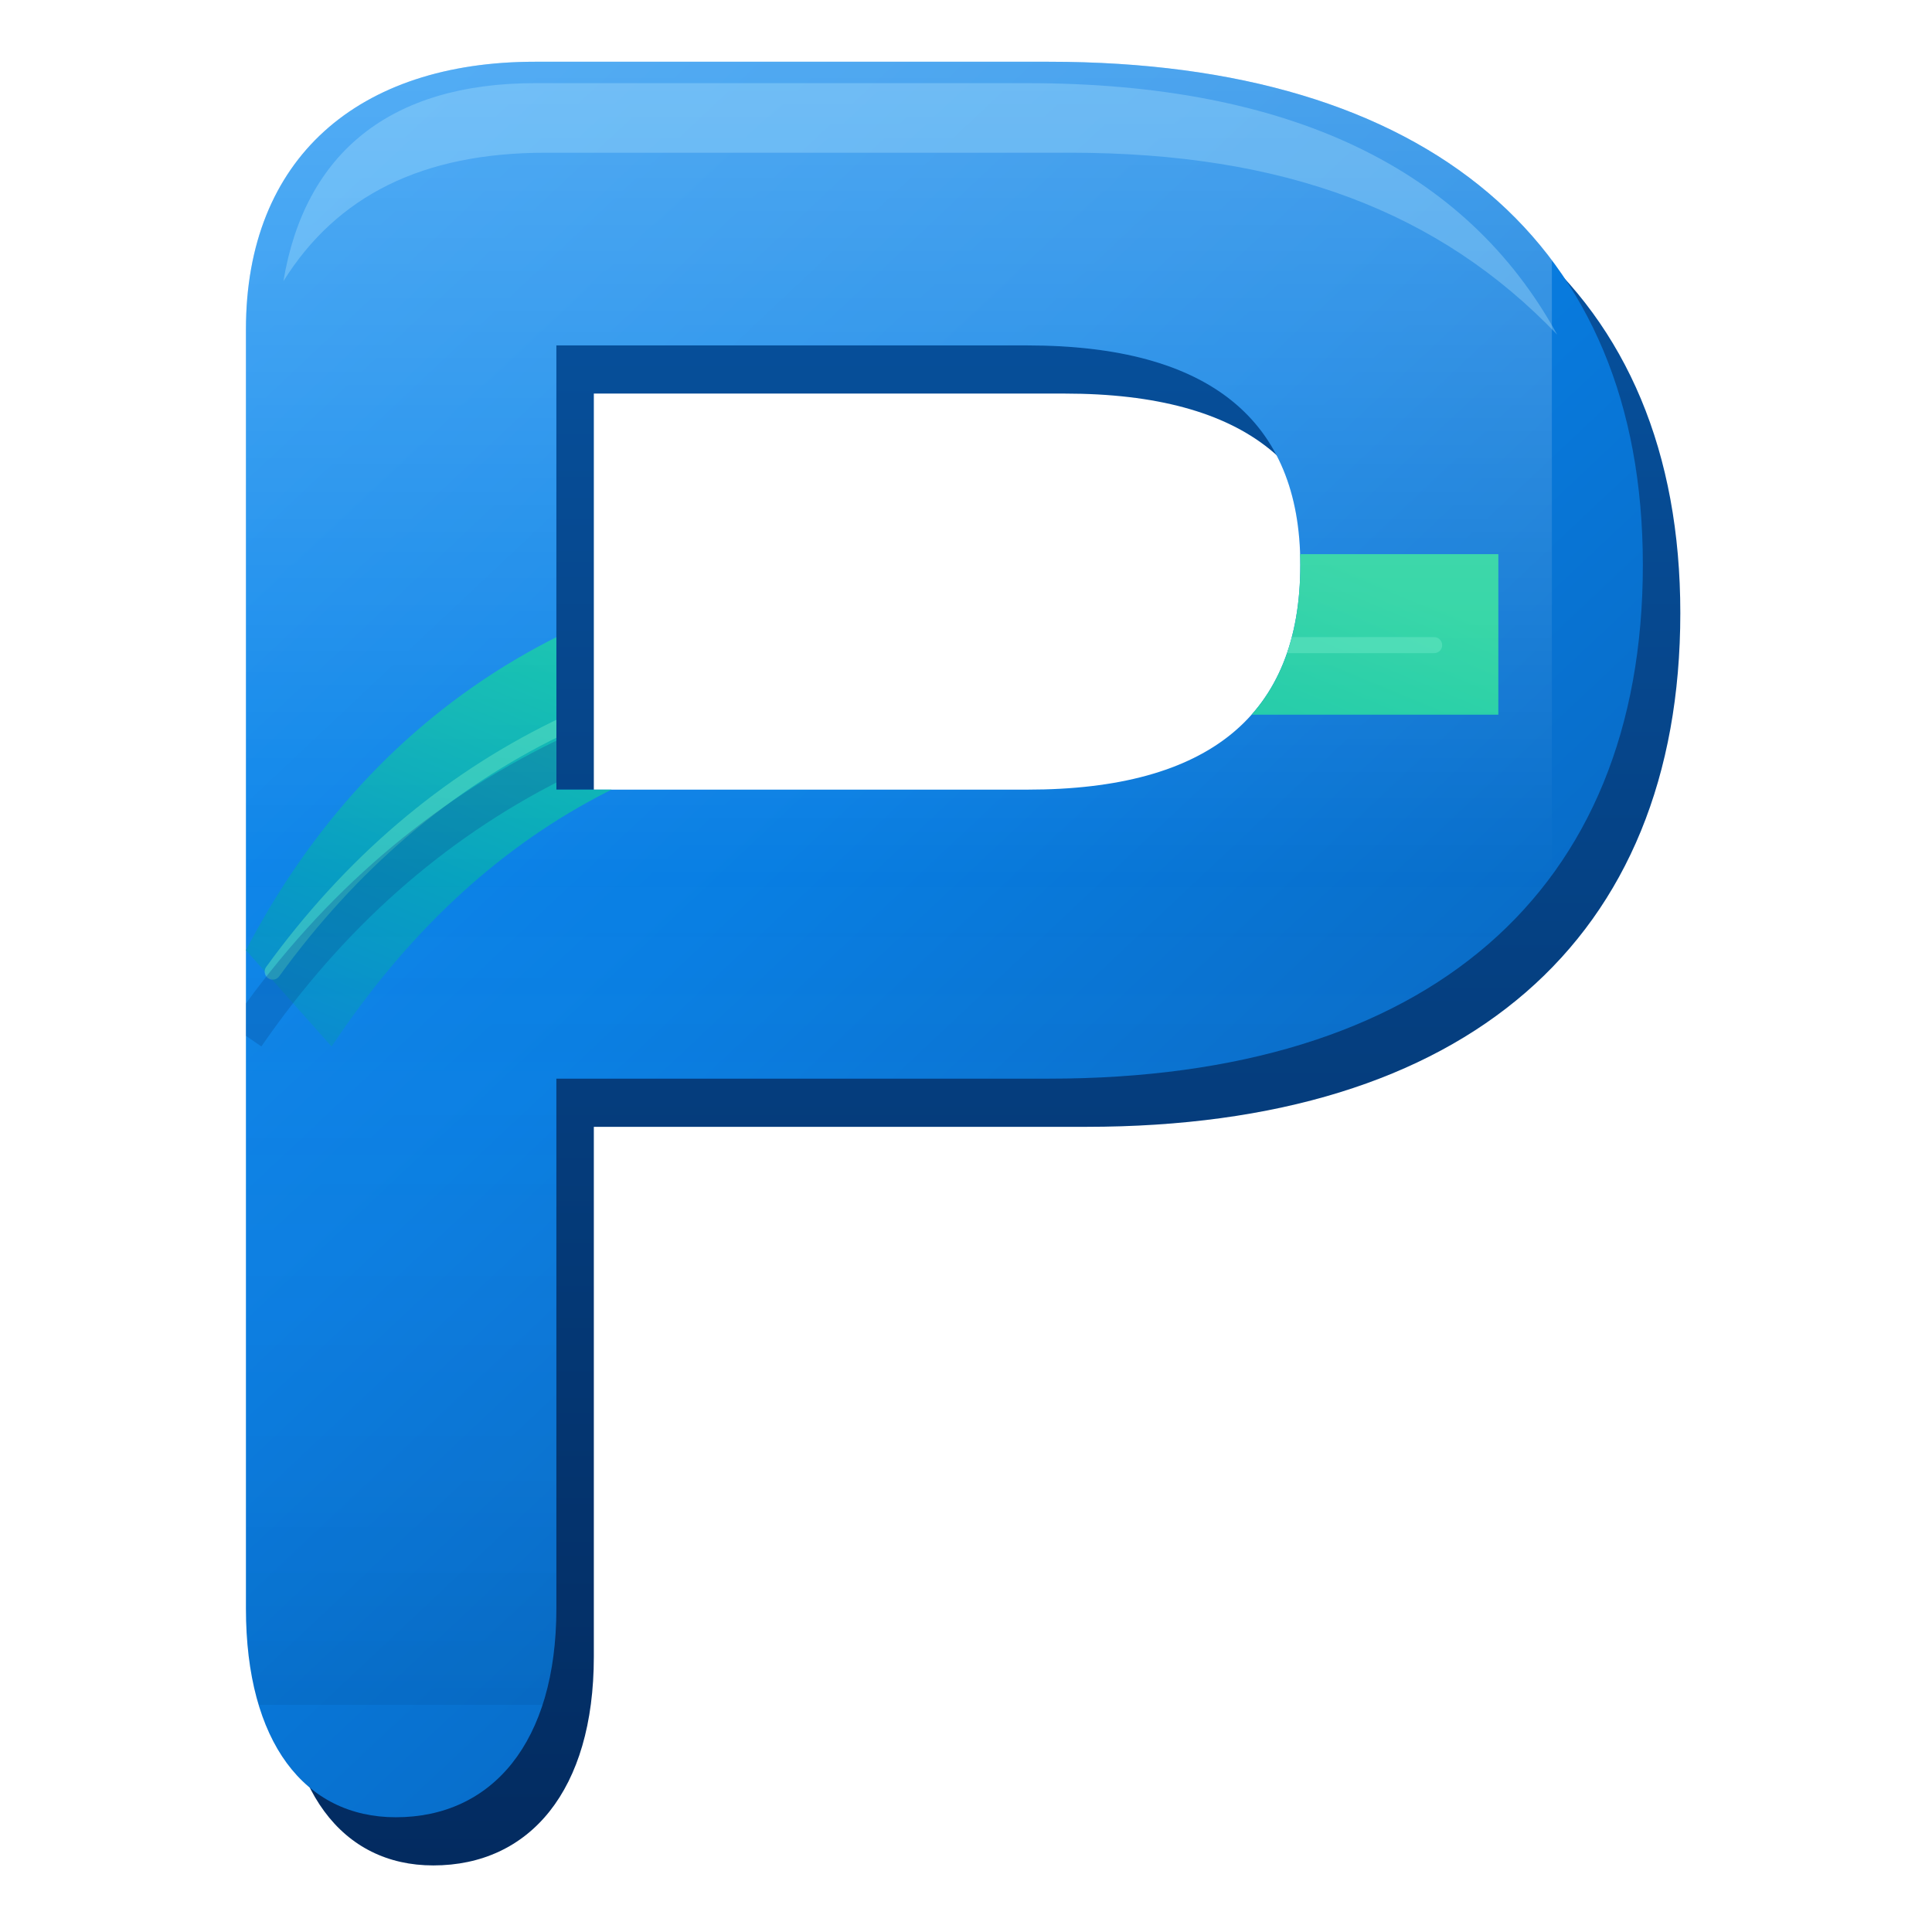
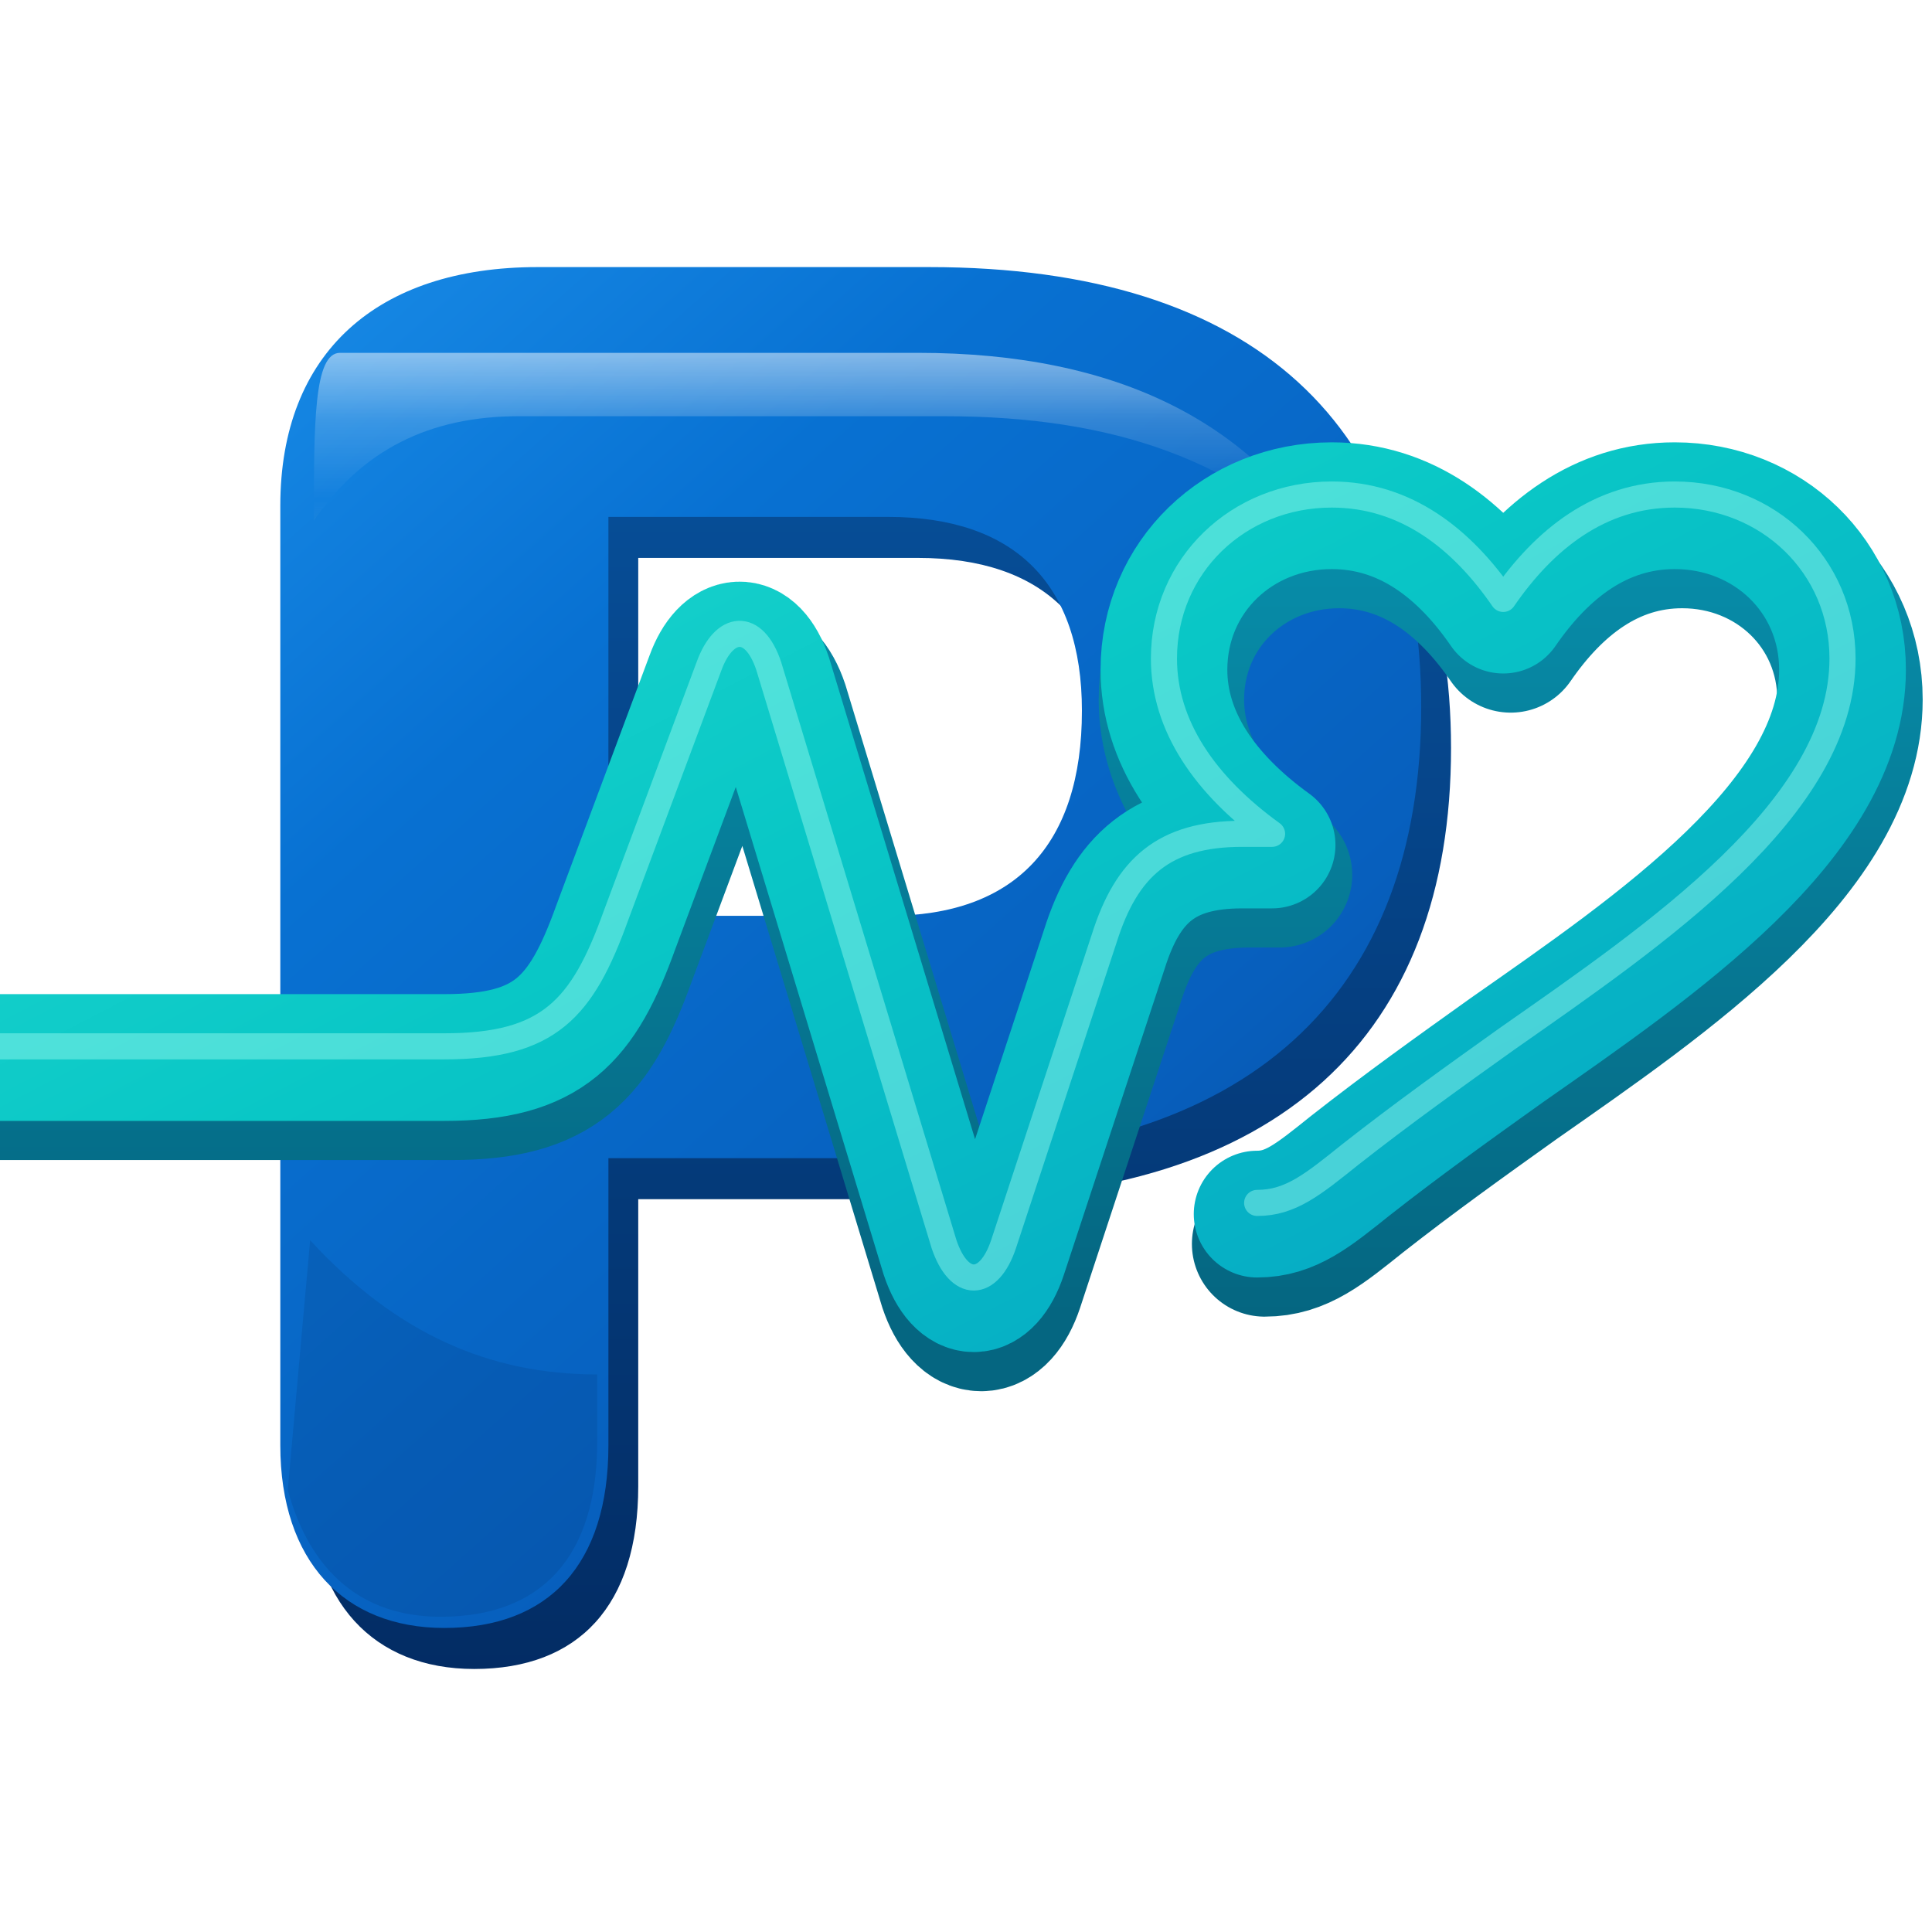
- <svg xmlns="http://www.w3.org/2000/svg" viewBox="22 22 296 296" role="img" aria-label="Pulse Doações">
+ <svg xmlns="http://www.w3.org/2000/svg" viewBox="0 -36 456 456" role="img" aria-label="Pulse Doações">
  <defs>
-     <linearGradient id="blue" x1=".08" y1=".05" x2=".8" y2="1">
-       <stop stop-color="#168ff0" />
-       <stop offset=".42" stop-color="#087ee3" />
-       <stop offset="1" stop-color="#075caf" />
+     <linearGradient id="pFace" x1=".05" y1="0" x2=".8" y2="1">
+       <stop stop-color="#1789e5" />
+       <stop offset=".28" stop-color="#0871d2" />
+       <stop offset=".72" stop-color="#075fbd" />
+       <stop offset="1" stop-color="#064b9d" />
    </linearGradient>
-     <linearGradient id="cyan" x1=".04" y1=".95" x2=".95" y2=".1">
-       <stop stop-color="#078bcf" />
-       <stop offset=".5" stop-color="#08bcae" />
-       <stop offset="1" stop-color="#27d3a0" />
+     <linearGradient id="pSide" x1="0" y1="0" x2="0" y2="1">
+       <stop stop-color="#07539f" />
+       <stop offset="1" stop-color="#032c64" />
    </linearGradient>
-     <linearGradient id="darkEdge" x1="0" y1="0" x2="0" y2="1">
-       <stop stop-color="#0754a2" />
-       <stop offset="1" stop-color="#032b60" />
+     <linearGradient id="pulseFace" x1="0" y1="0" x2="1" y2=".8">
+       <stop stop-color="#23d9d0" />
+       <stop offset=".48" stop-color="#09c7c6" />
+       <stop offset="1" stop-color="#05a9c5" />
+     </linearGradient>
+     <linearGradient id="pulseSide" x1="0" y1="0" x2="0" y2="1">
+       <stop stop-color="#078da9" />
+       <stop offset="1" stop-color="#056681" />
    </linearGradient>
    <linearGradient id="gloss" x1="0" y1="0" x2="0" y2="1">
-       <stop stop-color="#fff" stop-opacity=".48" />
-       <stop offset=".5" stop-color="#fff" stop-opacity="0" />
-       <stop offset="1" stop-color="#001c45" stop-opacity=".14" />
+       <stop stop-color="#fff" stop-opacity=".58" />
+       <stop offset=".32" stop-color="#fff" stop-opacity=".2" />
+       <stop offset=".7" stop-color="#fff" stop-opacity="0" />
+       <stop offset="1" stop-color="#001b46" stop-opacity=".16" />
    </linearGradient>
-     <path id="pShape" fill-rule="evenodd" d="M24 292V53C24 21 45 3 78 3h96c71 0 111 34 111 94 0 61-40 96-111 96H82v99c0 25-12 39-30 39-17 0-28-14-28-39zm58-153h88c34 0 51-14 51-42 0-27-17-41-51-41H82z" />
+     <path id="P" fill-rule="evenodd" d="M32 324V72C32 31 58 8 101 8h105c88 0 132 43 132 118 0 77-46 121-136 121h-82v77c0 32-16 49-44 49-27 0-44-18-44-49zm88-142h75c34 0 52-19 52-55 0-34-18-52-52-52h-75z" />
    <clipPath id="pClip">
-       <use href="#pShape" />
+       <use href="#P" />
    </clipPath>
+     <path id="pulseLine" d="M-53 220H76c28 0 37-10 46-35l25-67c4-11 12-12 16 0l47 155c4 12 12 12 16 0l27-82c6-19 16-28 37-28h8c-18-13-29-29-29-47 0-25 20-44 45-44 20 0 35 12 46 28 11-16 26-28 46-28 25 0 45 19 45 44 0 40-50 74-90 102-14 10-28 20-42 31-10 8-16 13-25 13" />
  </defs>
-   <g transform="translate(40 29) scale(.82)">
-     <use href="#pShape" transform="translate(7 9)" fill="url(#darkEdge)" />
-     <use href="#pShape" fill="url(#blue)" />
+   <g transform="translate(38 20) scale(.88)">
+     <use href="#P" transform="translate(8 11)" fill="url(#pSide)" />
+     <use href="#P" fill="url(#pFace)" />
    <g clip-path="url(#pClip)">
-       <path d="M24 169C48 123 91 95 153 95h105v30H157c-51 0-89 20-117 62z" fill="url(#cyan)" />
-       <path d="M29 173c29-40 71-61 126-61h91" fill="none" stroke="#65e7c5" stroke-opacity=".45" stroke-width="3" stroke-linecap="round" />
-       <path d="M24 185c31-45 77-68 134-68h53" fill="none" stroke="#064b94" stroke-opacity=".32" stroke-width="7" />
-       <rect x="18" y="0" width="250" height="310" fill="url(#gloss)" opacity=".55" />
+       <path d="M48 31h155c54 0 91 19 112 56-26-27-59-39-105-39H96c-24 0-42 9-55 28 0-26 0-45 7-45z" fill="url(#gloss)" opacity=".85" />
+       <path d="M40 269c23 25 48 36 77 36v18c0 31-15 47-42 47-21 0-35-12-41-34z" fill="#002f69" opacity=".16" />
    </g>
-     <path d="M78 7h92c49 0 82 16 99 47-22-23-51-34-91-34H80c-23 0-39 8-49 24C35 20 51 7 78 7z" fill="#b7e8ff" opacity=".32" />
+     <use href="#pulseLine" transform="translate(2 8)" fill="none" stroke="url(#pulseSide)" stroke-width="39" stroke-linecap="round" stroke-linejoin="round" />
+     <use href="#pulseLine" fill="none" stroke="url(#pulseFace)" stroke-width="34" stroke-linecap="round" stroke-linejoin="round" />
+     <use href="#pulseLine" transform="translate(0 -3)" fill="none" stroke="#a5fff3" stroke-opacity=".42" stroke-width="7" stroke-linecap="round" stroke-linejoin="round" />
  </g>
</svg>
